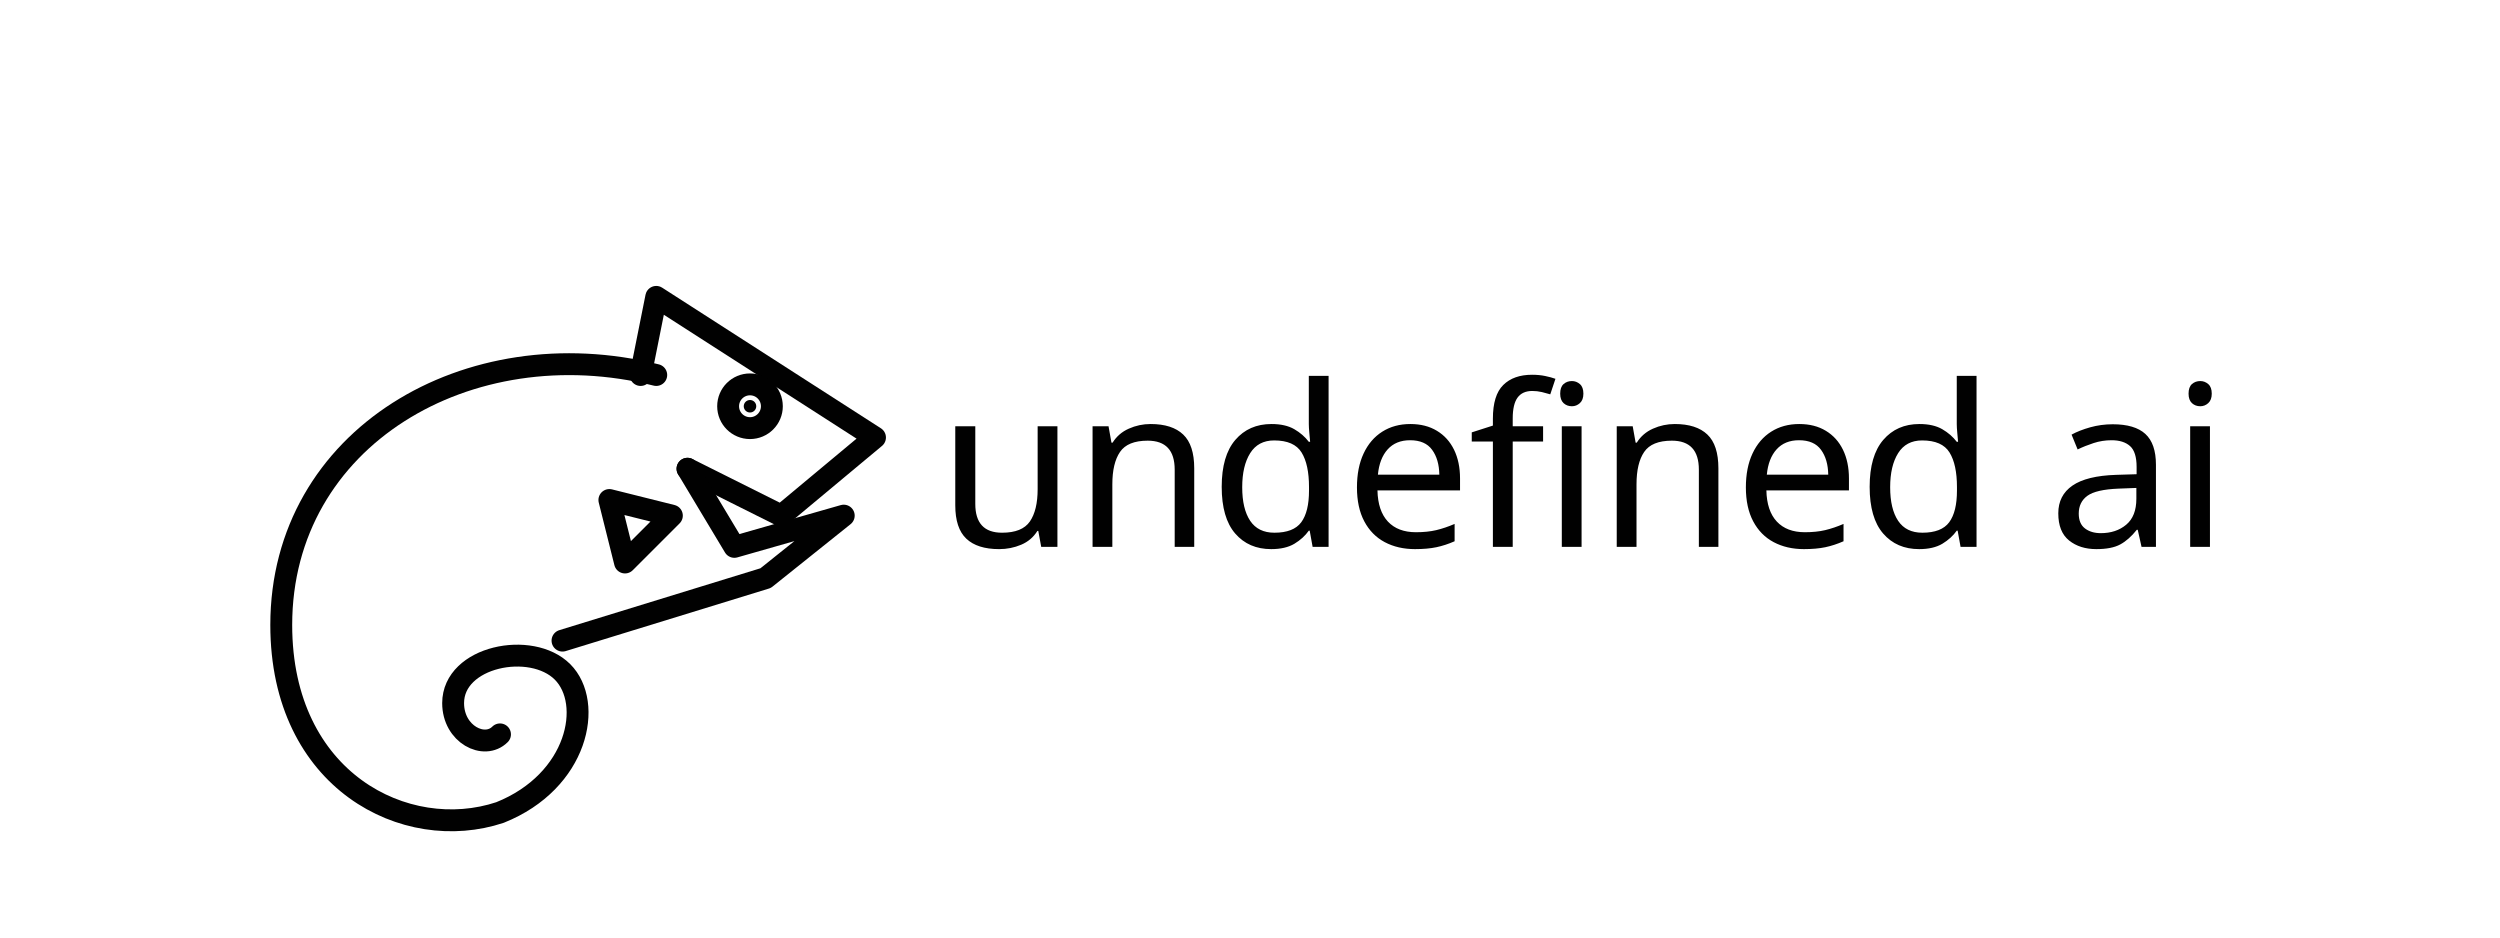
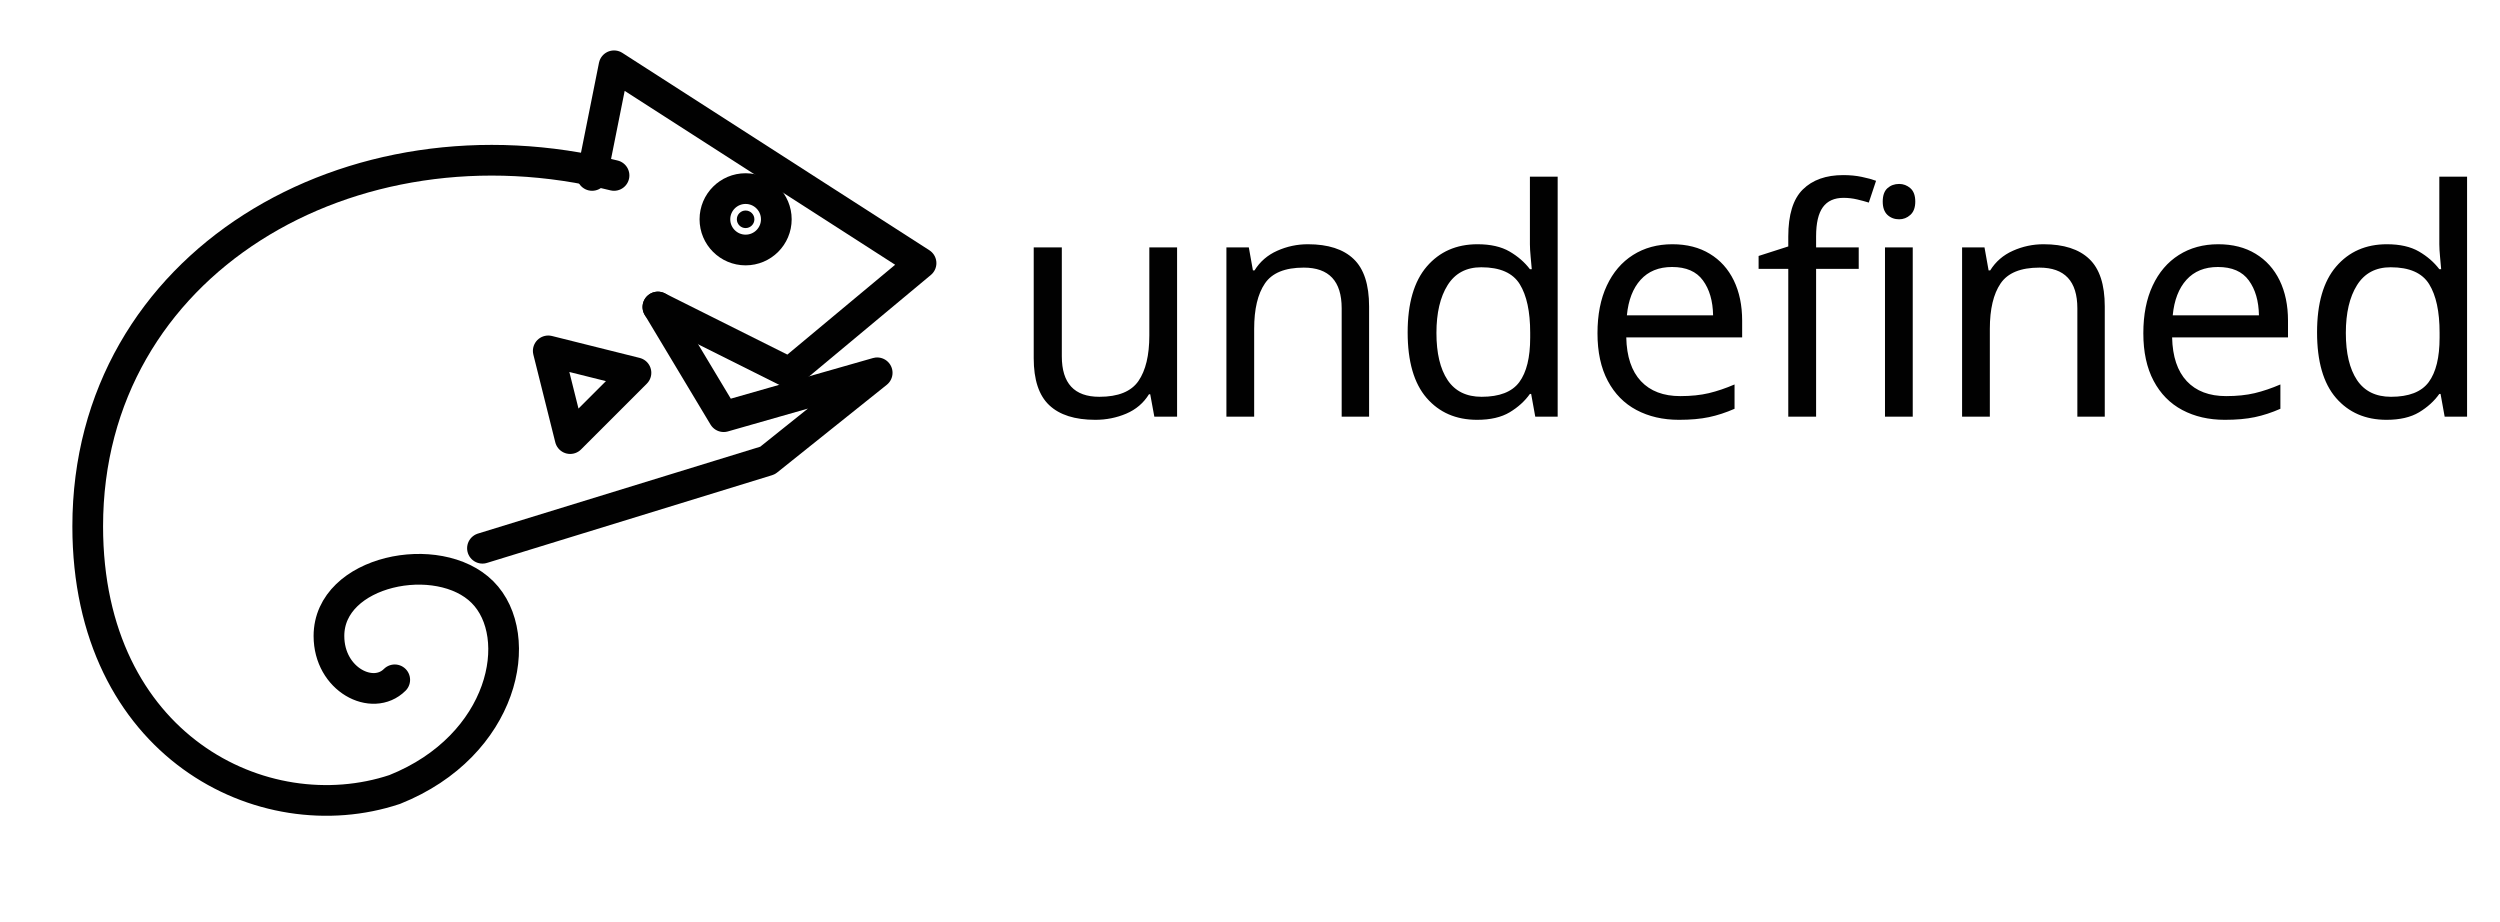
- <svg xmlns="http://www.w3.org/2000/svg" viewBox="0 0 800 300" width="100%" height="100%">
+ <svg xmlns="http://www.w3.org/2000/svg" viewBox="70 80 570 210" width="100%" height="100%">
  <g stroke="#010101" stroke-width="7" fill="none" stroke-linecap="round" stroke-linejoin="round">
    <path d="M 210,120               C 150,105 90,140 90,200               C 90,250 130,270 160,260               C 185,250 190,225 180,215               C 170,205 145,210 145,225               C 145,235 155,240 160,235" />
    <path d="M 205,120               L 210,95               L 280,140               L 250,165               L 220,150" />
    <path d="M 220,150 L 235,175 L 270,165 L 245,185 L 180,205" />
    <path d="M 195,160 L 215,165 L 200,180 Z" />
    <circle cx="240" cy="130" r="7" />
    <circle cx="240" cy="130" r="2" fill="#010101" stroke="none" />
  </g>
  <text x="300" y="175" font-family="'Poppins', 'Montserrat', 'Segoe UI', sans-serif" font-weight="500" font-size="72" fill="#010101" letter-spacing="-1">undefined ai</text>
</svg>
